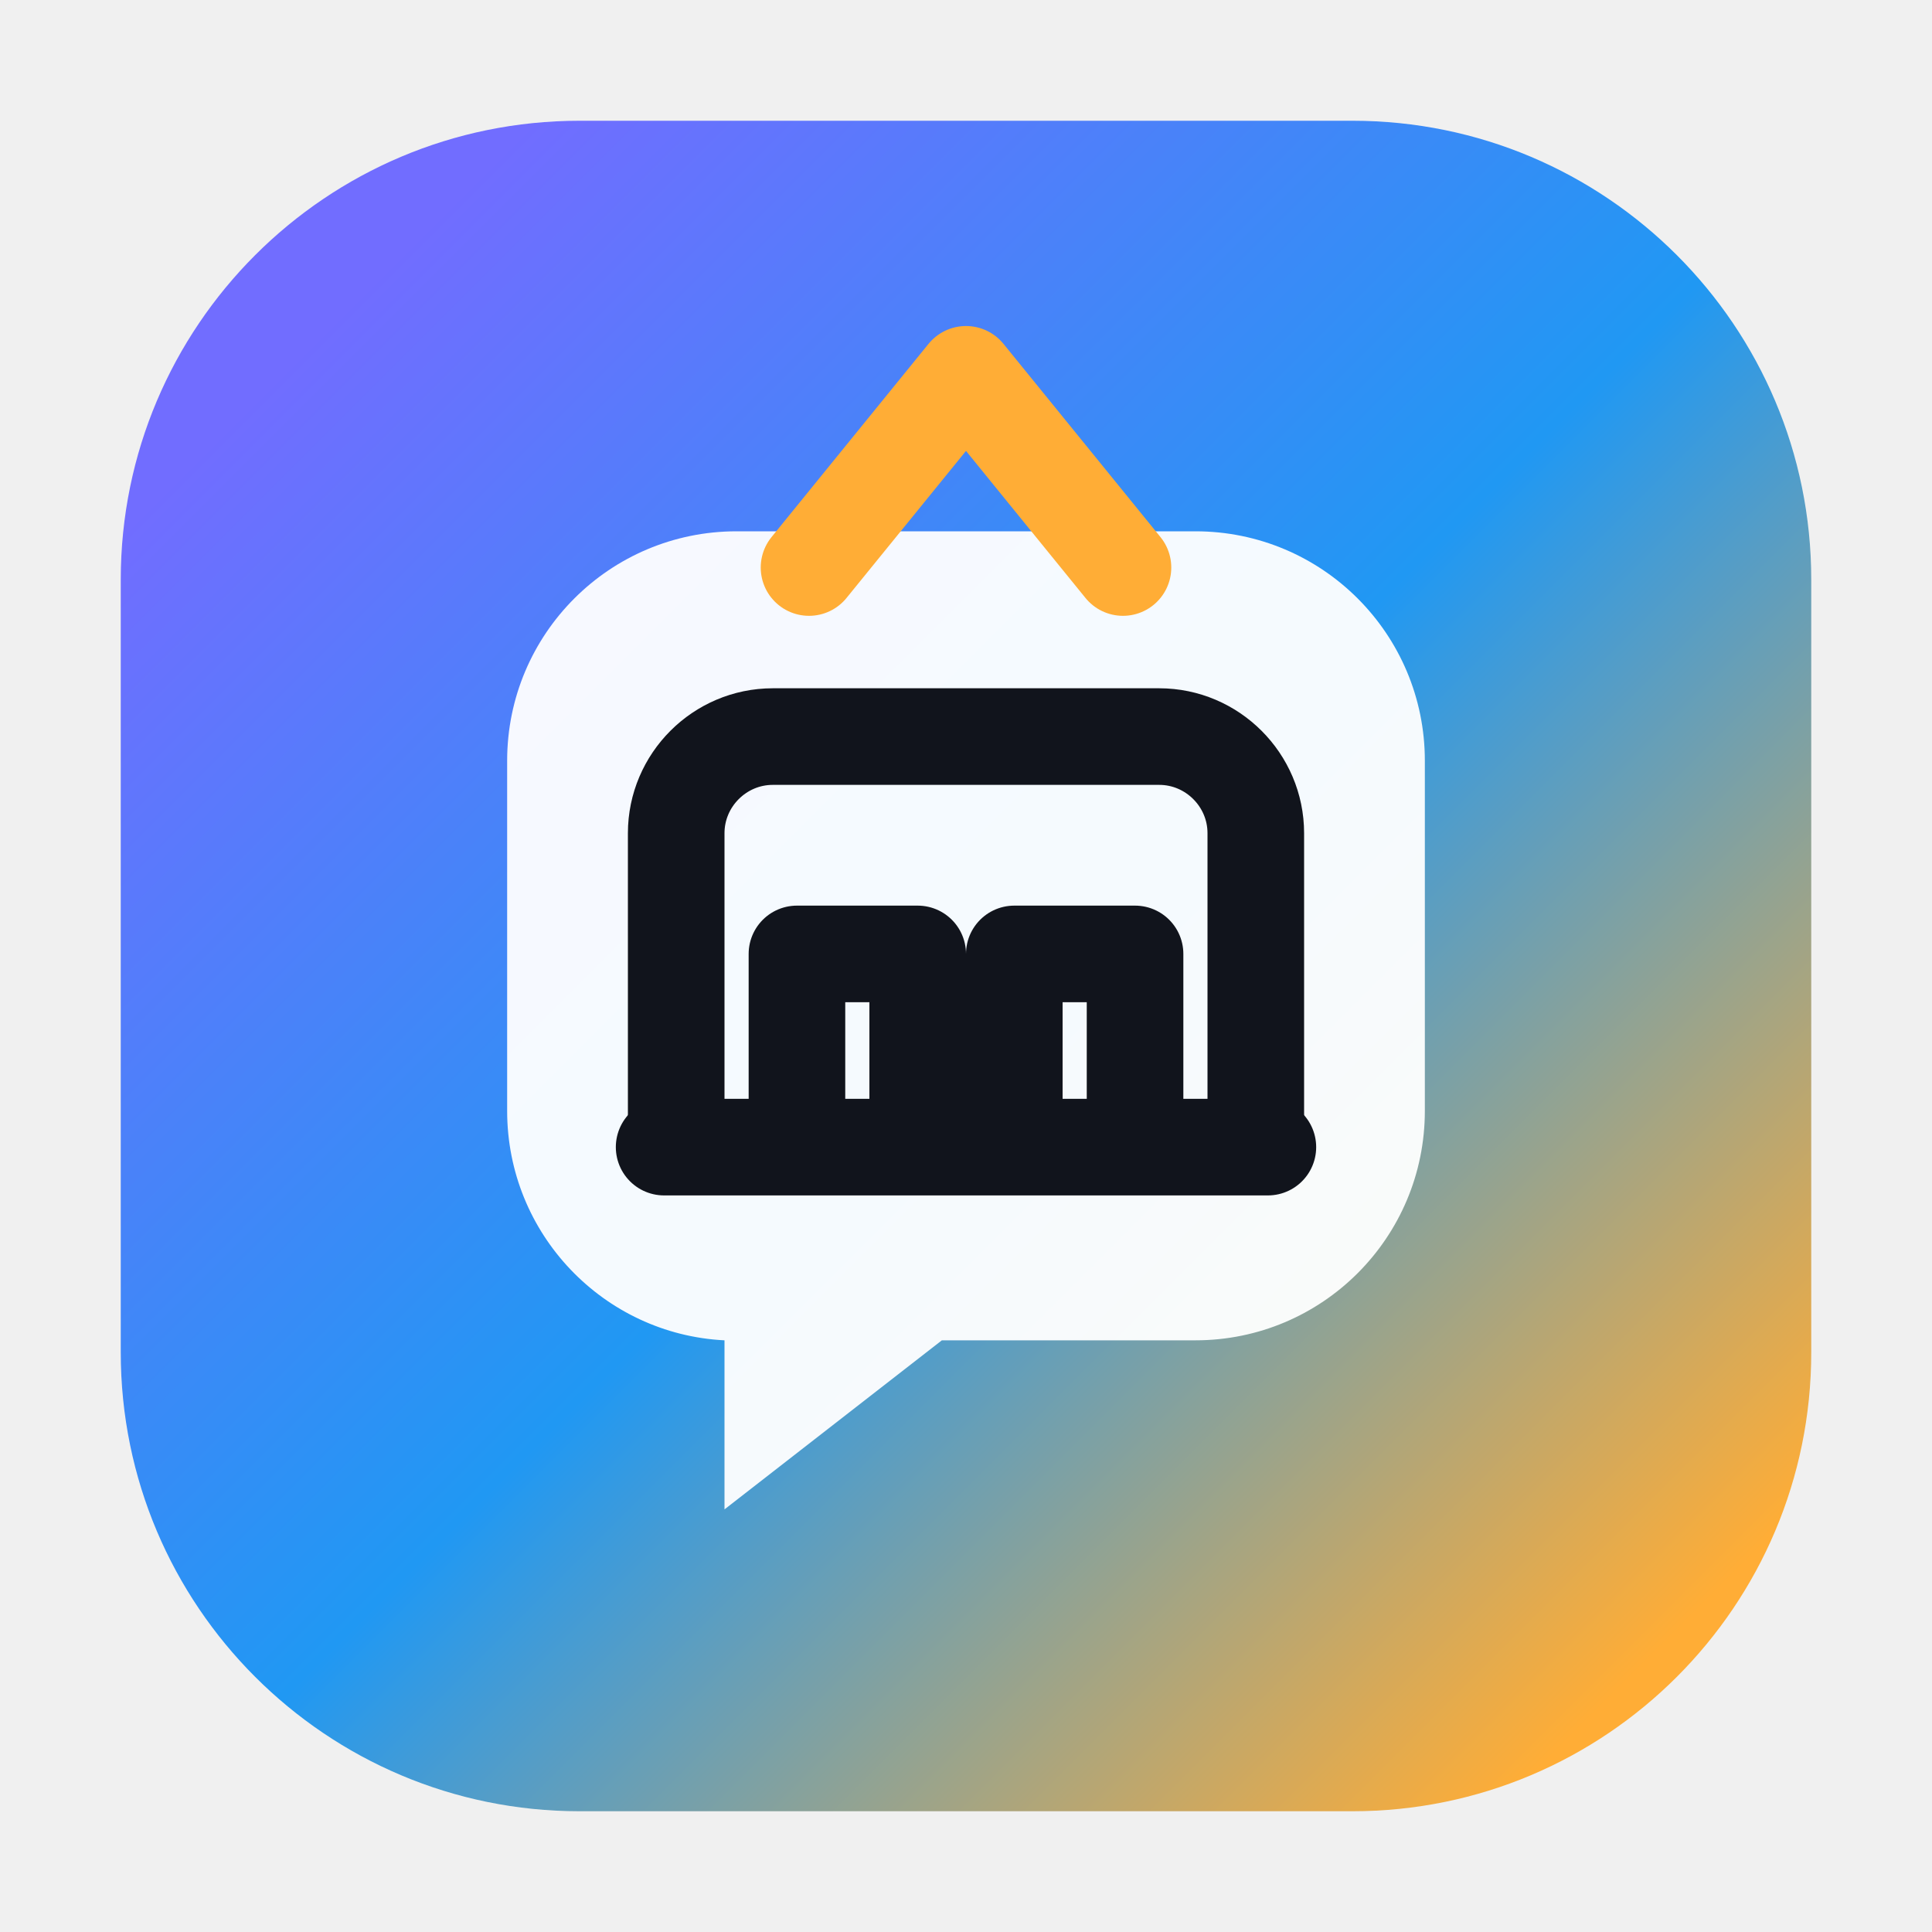
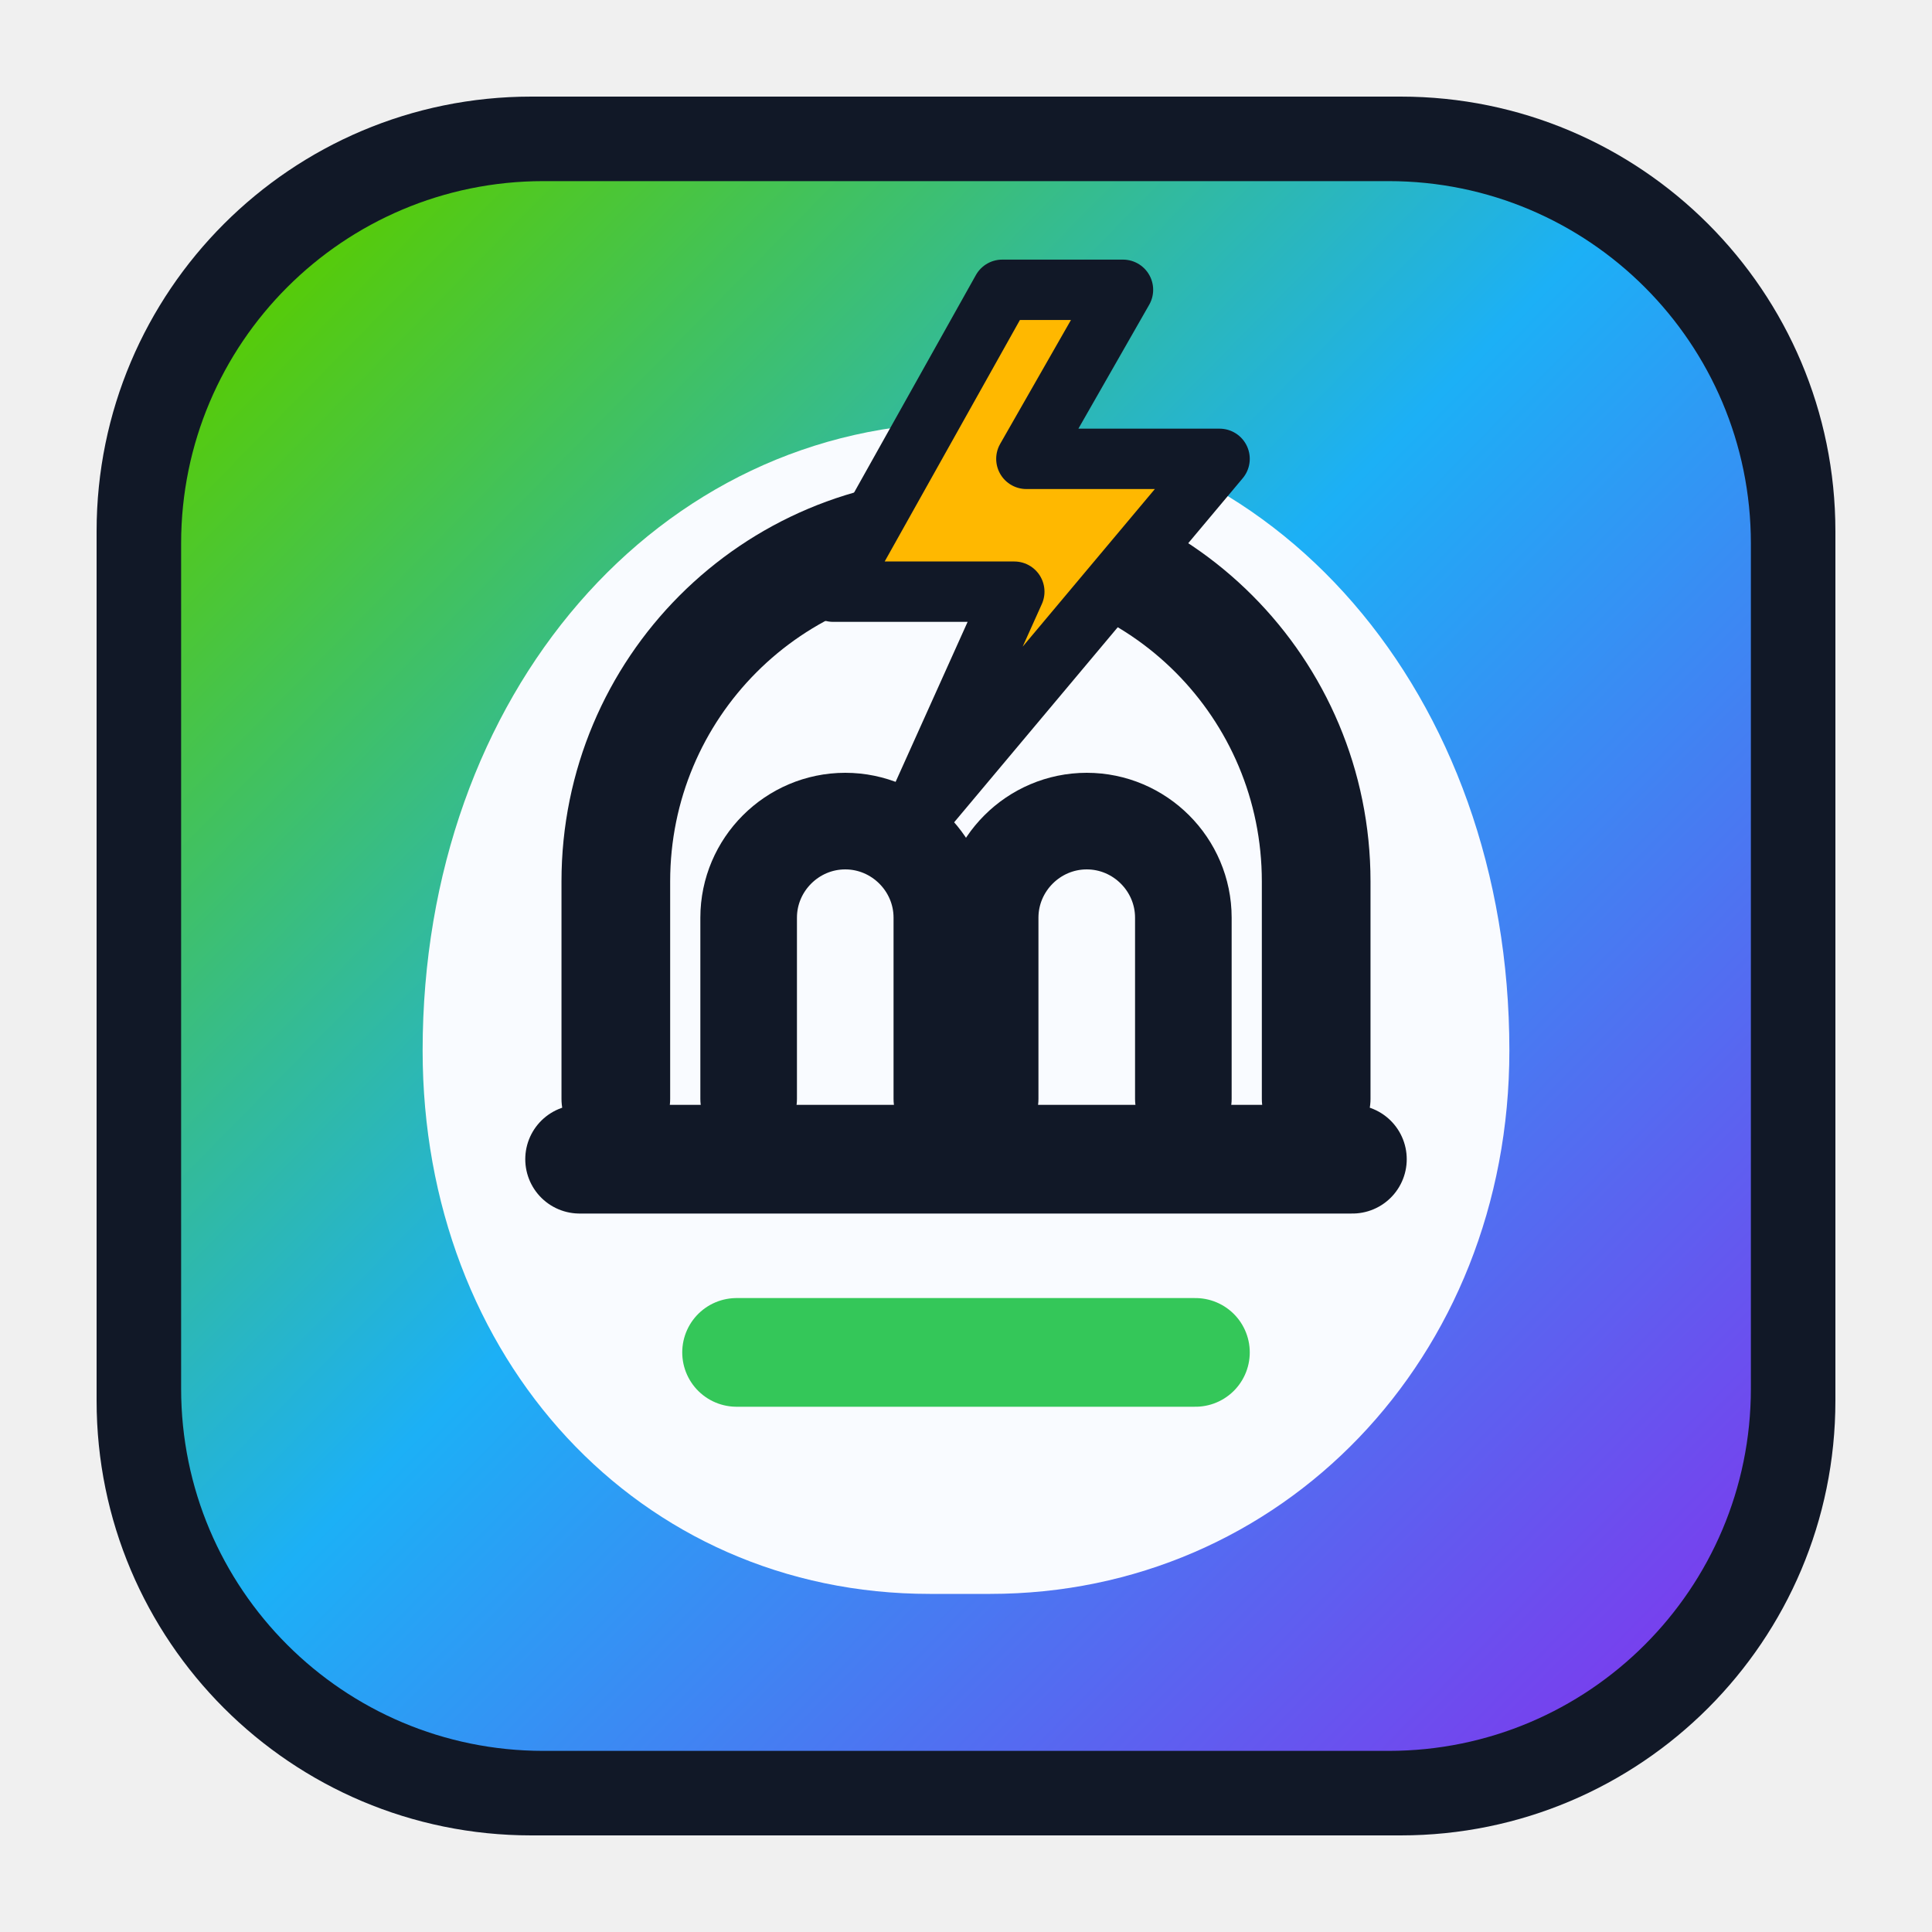
<svg xmlns="http://www.w3.org/2000/svg" width="64" height="64" viewBox="0 0 160 160" fill="none">
-   <rect x="10" y="10" width="140" height="140" rx="38" fill="url(#bg)" />
-   <path d="M42 92V63C42 52.5 50.5 44 61 44H99C109.5 44 118 52.5 118 63V92C118 102.5 109.5 111 99 111H78L60 125V111C50 110.5 42 102.2 42 92Z" fill="white" fill-opacity=".95" />
-   <path d="M56 93V69C56 64.6 59.6 61 64 61H96C100.4 61 104 64.6 104 69V93" stroke="#11141C" stroke-width="8" stroke-linecap="round" />
-   <path d="M66 93V79H76V93" stroke="#11141C" stroke-width="8" stroke-linecap="round" stroke-linejoin="round" />
-   <path d="M84 93V79H94V93" stroke="#11141C" stroke-width="8" stroke-linecap="round" stroke-linejoin="round" />
-   <path d="M55 95H105" stroke="#11141C" stroke-width="8" stroke-linecap="round" />
-   <path d="M67 47L80 31L93 47" stroke="#FFAD36" stroke-width="8" stroke-linecap="round" stroke-linejoin="round" />
+   <rect x="8" y="8" width="144" height="144" rx="36" fill="#111827" />
+   <rect x="15" y="15" width="130" height="130" rx="30" fill="url(#tile)" />
+   <path d="M35 87C35 57.5 54.5 35 80 35C105.5 35 125 57.5 125 87C125 112.5 106.1 132 82 132H77C52.9 132 35 112.5 35 87Z" fill="#F9FBFF" />
+   <path d="M51 91V73C51 57 63.9 44 80 44C96.1 44 109 57 109 73V91" stroke="#111827" stroke-width="9" stroke-linecap="round" />
+   <path d="M62 91V76C62 71.6 65.6 68 70 68C74.4 68 78 71.6 78 76V91" stroke="#111827" stroke-width="8" stroke-linecap="round" />
+   <path d="M82 91V76C82 71.6 85.6 68 90 68C94.4 68 98 71.6 98 76V91" stroke="#111827" stroke-width="8" stroke-linecap="round" />
+   <path d="M48 96H112" stroke="#111827" stroke-width="9" stroke-linecap="round" />
+   <path d="M61 112H99" stroke="#34C759" stroke-width="9" stroke-linecap="round" />
+   <path d="M83 24L69 49H84L75 69L101 38H85L93 24H83Z" fill="#FFB800" stroke="#111827" stroke-width="5" stroke-linejoin="round" />
  <defs>
-     <linearGradient id="bg" x1="28" y1="26" x2="138" y2="136" gradientUnits="userSpaceOnUse">
-       <stop stop-color="#716DFF" />
-       <stop offset=".5" stop-color="#2098F3" />
-       <stop offset="1" stop-color="#FFAD36" />
+     <linearGradient id="tile" x1="22" y1="22" x2="141" y2="139" gradientUnits="userSpaceOnUse">
+       <stop stop-color="#58CC02" />
+       <stop offset=".46" stop-color="#1CB0F6" />
+       <stop offset="1" stop-color="#7C3AED" />
    </linearGradient>
  </defs>
</svg>
